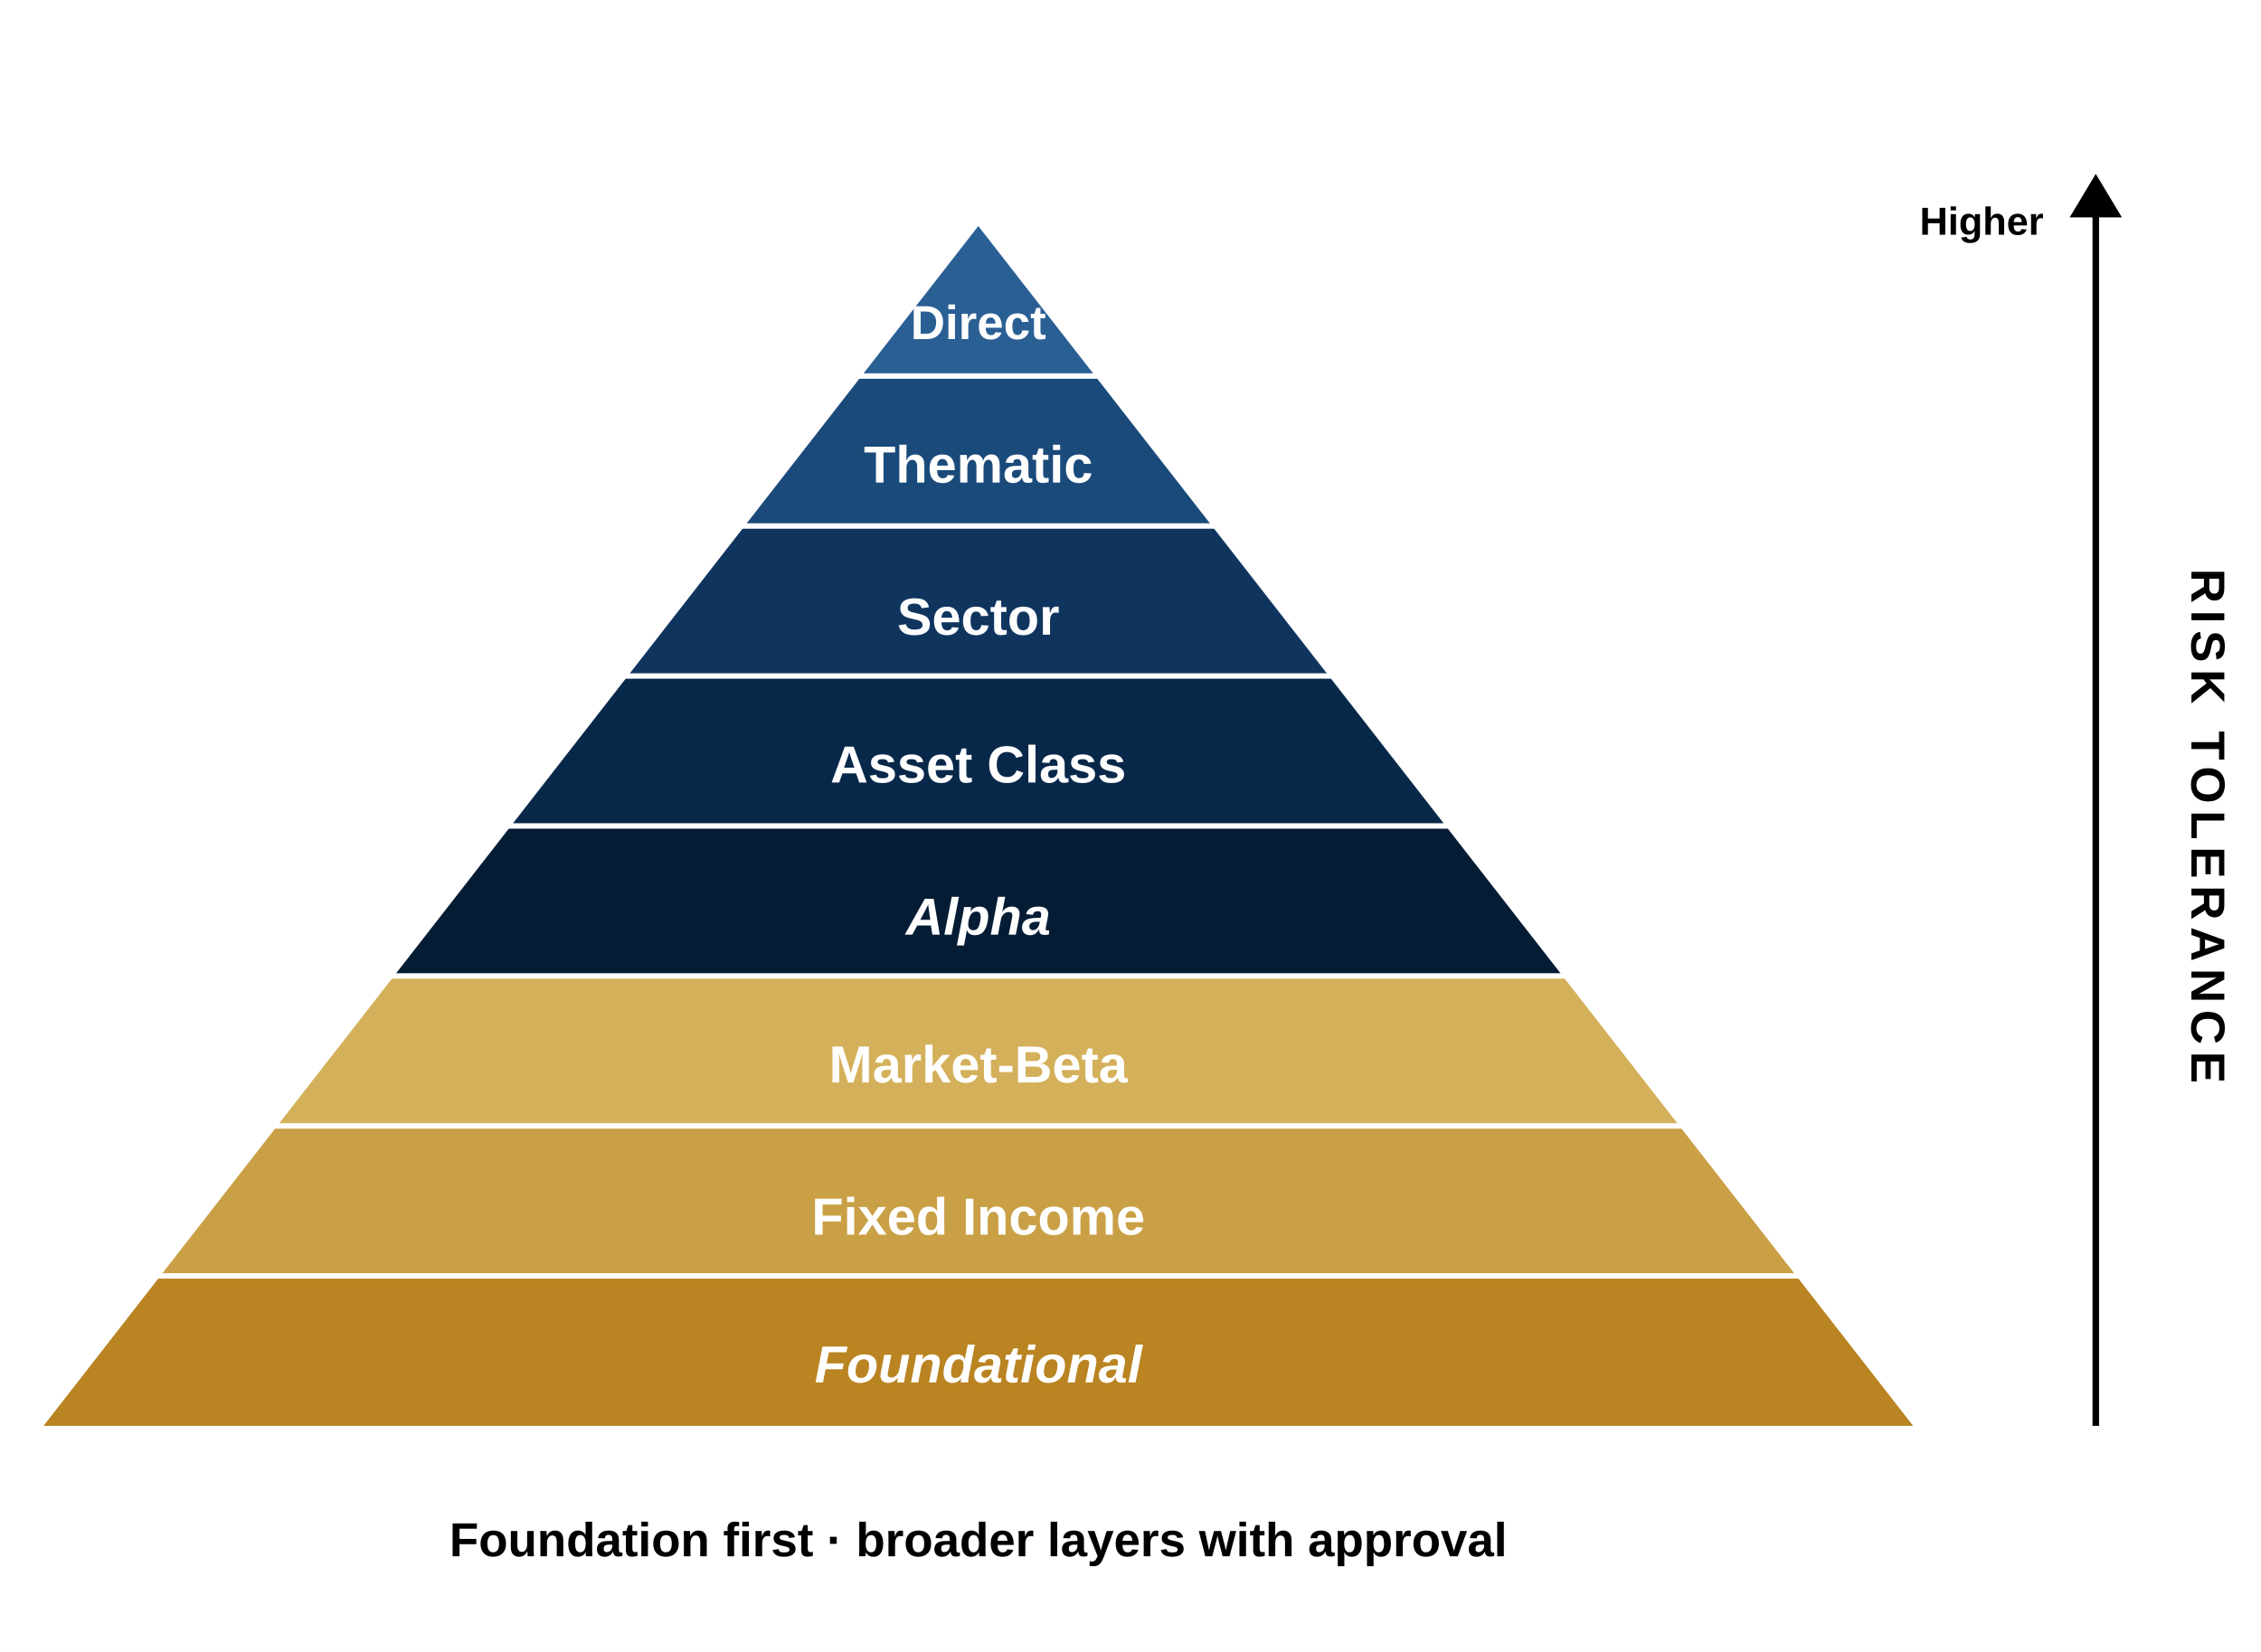
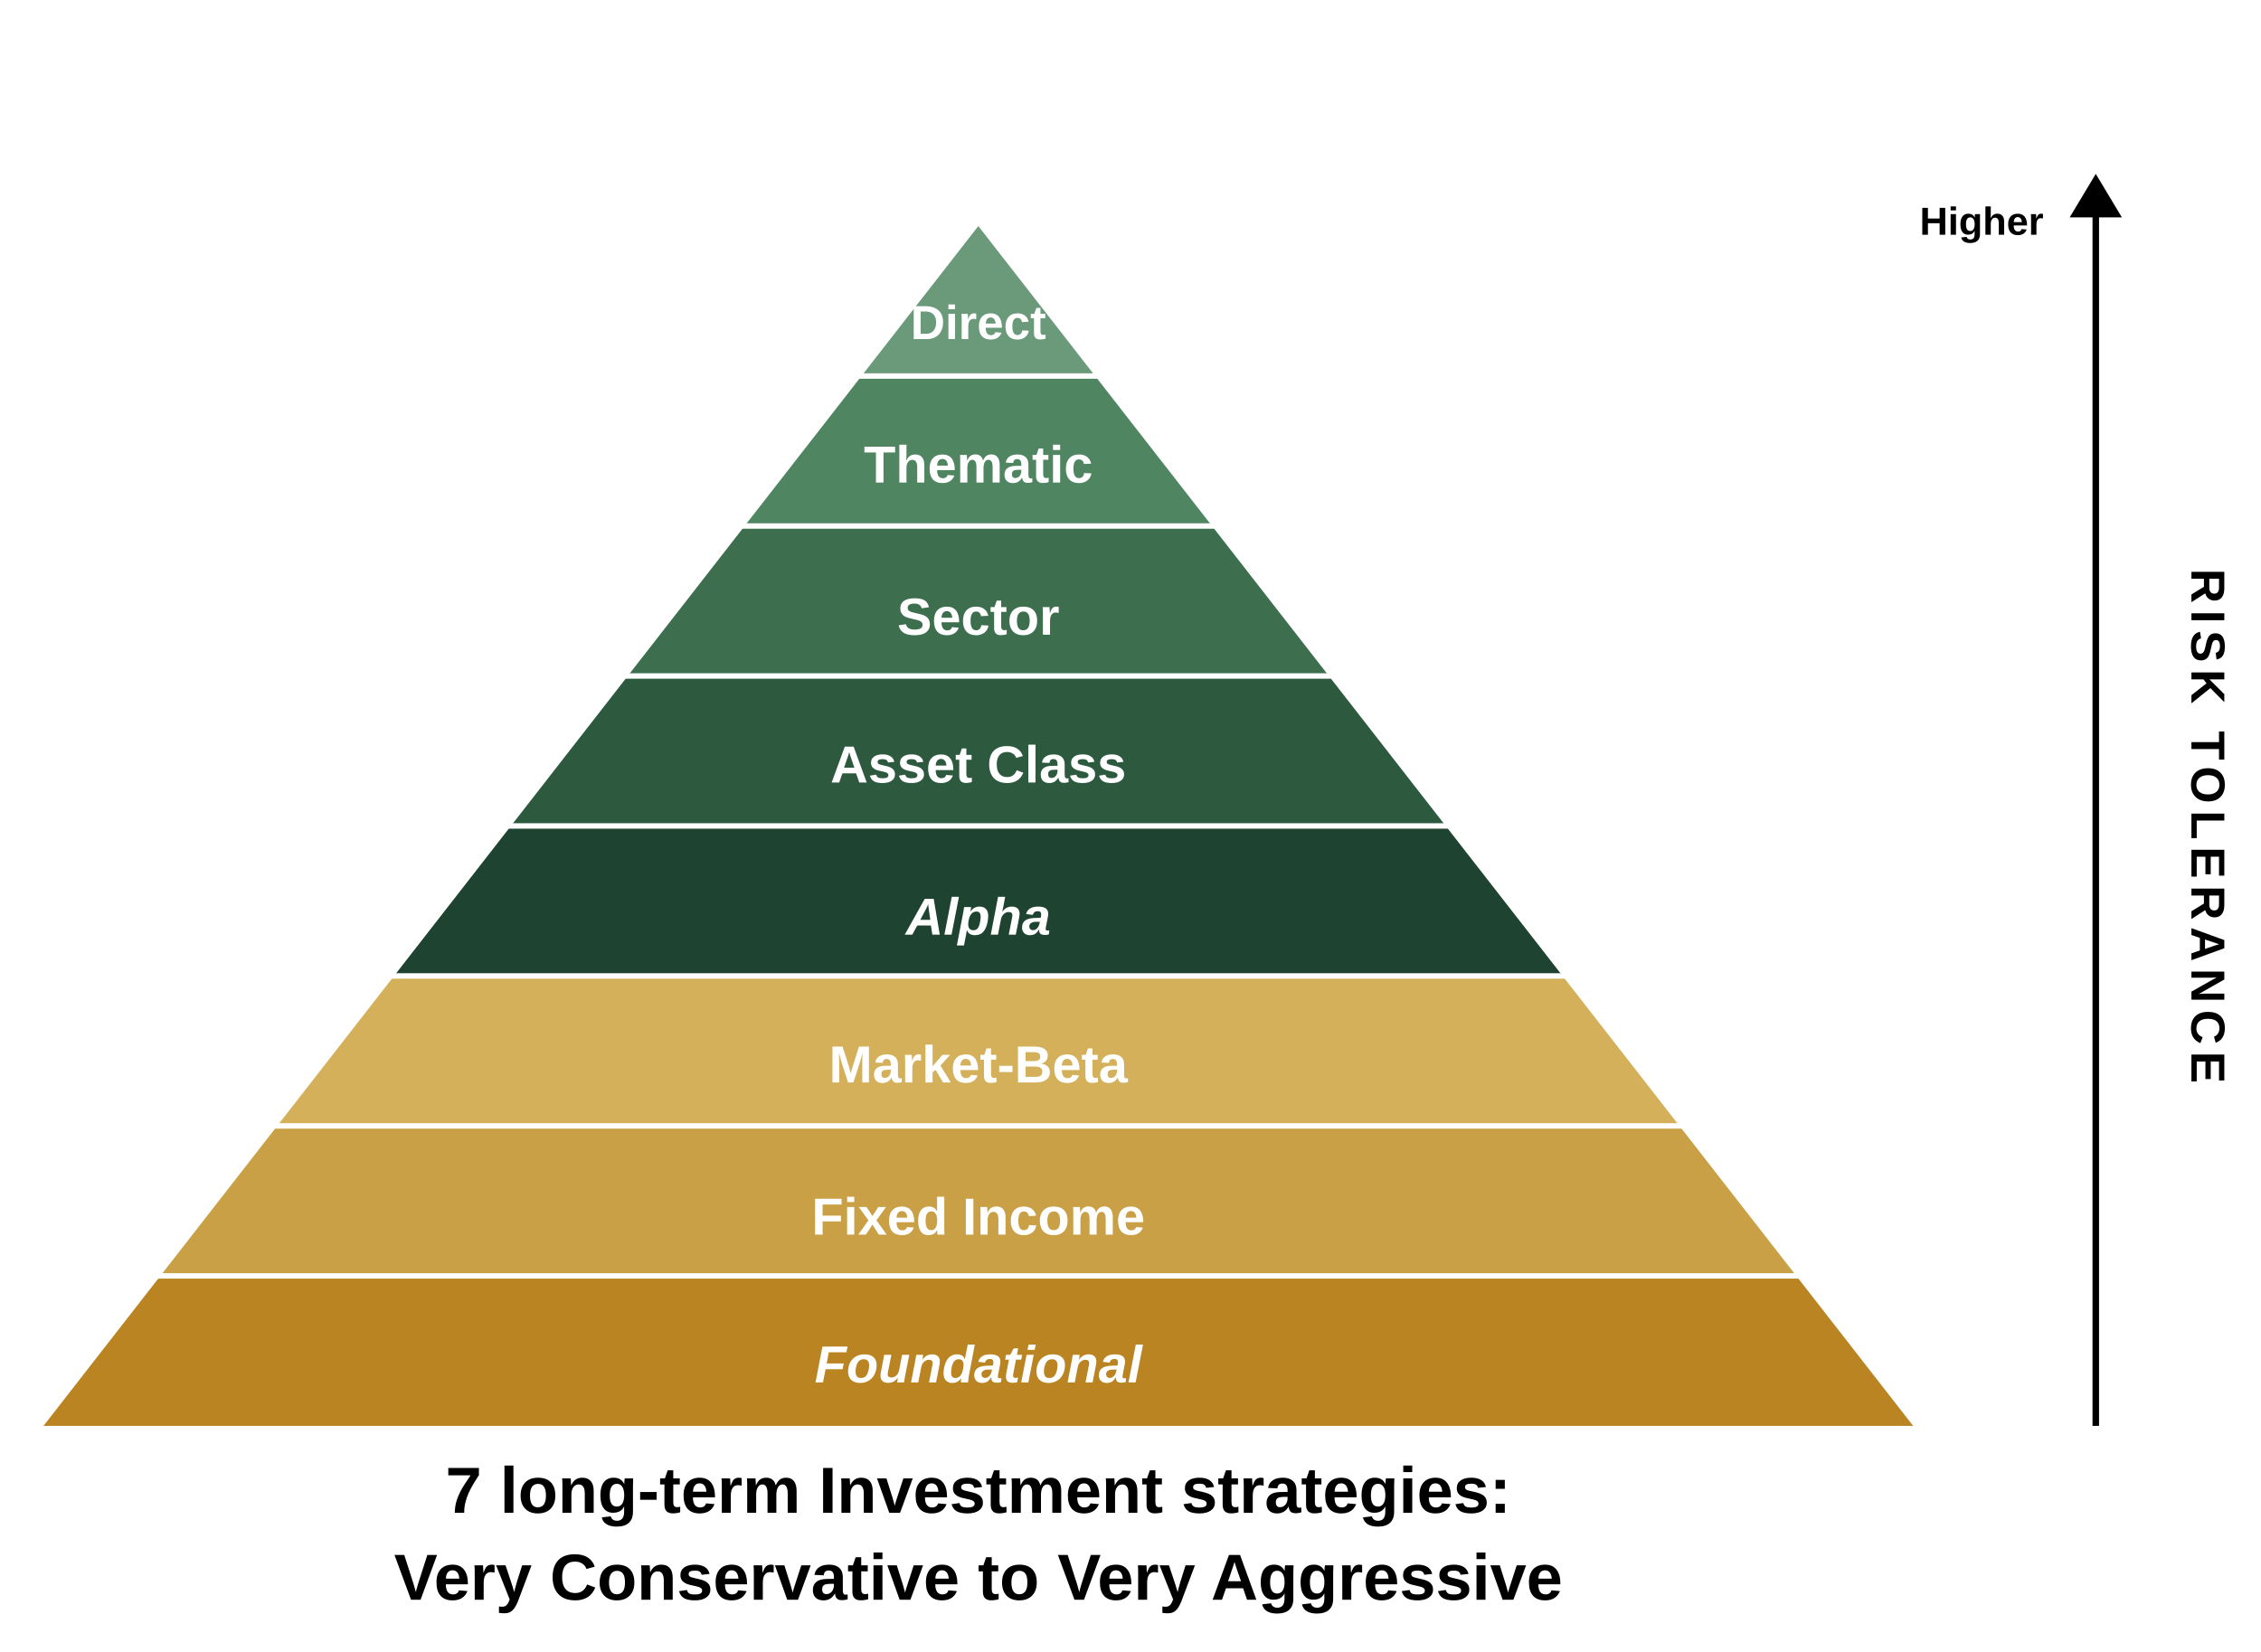
<svg xmlns="http://www.w3.org/2000/svg" viewBox="0 0 520 380" role="img" aria-labelledby="pyTitle pyDesc">
  <rect width="520" height="380" fill="#ffffff" />
  <line x1="482" y1="48" x2="482" y2="328" stroke="#000000" stroke-width="1.5" />
  <polygon points="482,40 476,50 488,50" fill="#000000" />
  <text x="504" y="190" text-anchor="middle" transform="rotate(90 504 190)" font-family="Segoe UI, Arial, sans-serif" font-size="11" font-weight="700" letter-spacing="1.6" fill="#000000">RISK TOLERANCE</text>
  <text x="470" y="54" text-anchor="end" font-family="Segoe UI, Arial, sans-serif" font-size="9" font-weight="700" fill="#000000">Higher</text>
-   <polygon points="225,52 251.875,86.5 198.125,86.5" fill="#2a5f94" />
+   <polygon points="225,52 251.875,86.5 198.125,86.5" fill="#6b9a7a" />
  <text x="225" y="78" text-anchor="middle" font-family="Segoe UI, Arial, sans-serif" font-size="11" font-weight="700" fill="#ffffff">Direct</text>
-   <polygon points="198.125,86.5 251.875,86.5 278.75,121 171.25,121" fill="#1a4a7a" />
+   <polygon points="198.125,86.5 251.875,86.5 278.75,121 171.25,121" fill="#4f8560" />
  <text x="225" y="111" text-anchor="middle" font-family="Segoe UI, Arial, sans-serif" font-size="12" font-weight="700" fill="#ffffff">Thematic</text>
-   <polygon points="171.25,121 278.75,121 305.625,155.5 144.375,155.5" fill="#0f355f" />
+   <polygon points="171.25,121 278.75,121 305.625,155.5 144.375,155.5" fill="#3d6f4e" />
  <text x="225" y="146" text-anchor="middle" font-family="Segoe UI, Arial, sans-serif" font-size="12" font-weight="700" fill="#ffffff">Sector</text>
-   <polygon points="144.375,155.5 305.625,155.5 332.5,190 117.5,190" fill="#08284a" />
+   <polygon points="144.375,155.5 305.625,155.5 332.5,190 117.5,190" fill="#2d5a3f" />
  <text x="225" y="180" text-anchor="middle" font-family="Segoe UI, Arial, sans-serif" font-size="12" font-weight="700" fill="#ffffff">Asset Class</text>
-   <polygon points="117.5,190 332.5,190 359.375,224.5 90.625,224.5" fill="#051c35" />
+   <polygon points="117.5,190 332.5,190 359.375,224.5 90.625,224.5" fill="#1e4330" />
  <text x="225" y="215" text-anchor="middle" font-family="Segoe UI, Arial, sans-serif" font-size="12" font-weight="700" font-style="italic" fill="#ffffff">Alpha</text>
  <polygon points="90.625,224.5 359.375,224.5 386.25,259 63.75,259" fill="#d4b05a" />
  <text x="225" y="249" text-anchor="middle" font-family="Segoe UI, Arial, sans-serif" font-size="12" font-weight="700" fill="#ffffff">Market-Beta</text>
  <polygon points="63.75,259 386.25,259 413.125,293.5 36.875,293.5" fill="#c9a045" />
  <text x="225" y="284" text-anchor="middle" font-family="Segoe UI, Arial, sans-serif" font-size="12" font-weight="700" fill="#ffffff">Fixed Income</text>
  <polygon points="36.875,293.5 413.125,293.5 440,328 10,328" fill="#b98421" />
  <text x="225" y="318" text-anchor="middle" font-family="Segoe UI, Arial, sans-serif" font-size="12" font-weight="700" font-style="italic" fill="#ffffff">Foundational</text>
  <g stroke="#ffffff" stroke-width="1.25" stroke-linecap="square">
    <line x1="198.125" y1="86.5" x2="251.875" y2="86.5" />
    <line x1="171.25" y1="121" x2="278.75" y2="121" />
    <line x1="144.375" y1="155.5" x2="305.625" y2="155.5" />
    <line x1="117.5" y1="190" x2="332.5" y2="190" />
    <line x1="90.625" y1="224.5" x2="359.375" y2="224.5" />
    <line x1="63.75" y1="259" x2="386.25" y2="259" />
    <line x1="36.875" y1="293.5" x2="413.125" y2="293.5" />
  </g>
-   <text x="225" y="358" text-anchor="middle" font-family="Segoe UI, Arial, sans-serif" font-size="11" font-weight="700" fill="#000000">Foundation first · broader layers with approval</text>
+   <text x="225" y="348" text-anchor="middle" font-family="Segoe UI, Arial, sans-serif" font-size="15" font-weight="700" fill="#000000">7 long-term Investment strategies:</text>
+   <text x="225" y="368" text-anchor="middle" font-family="Segoe UI, Arial, sans-serif" font-size="15" font-weight="700" fill="#000000">Very Conservative to Very Aggressive</text>
</svg>
